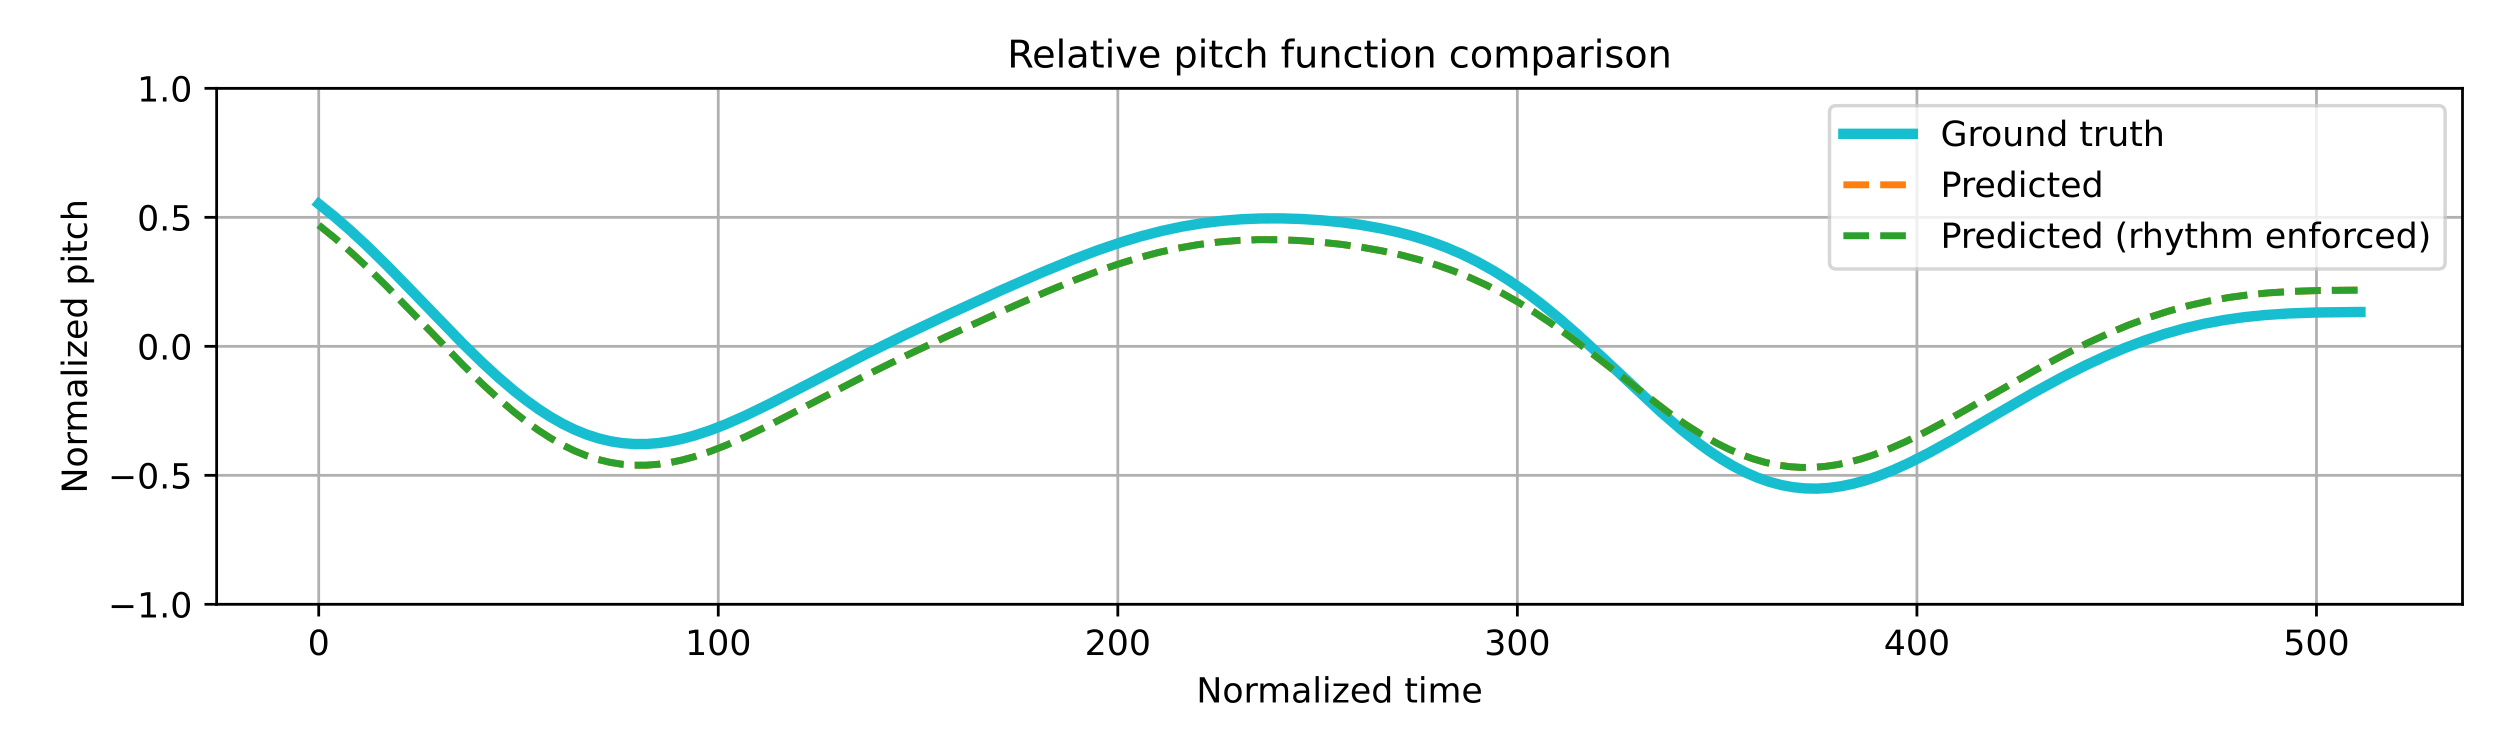
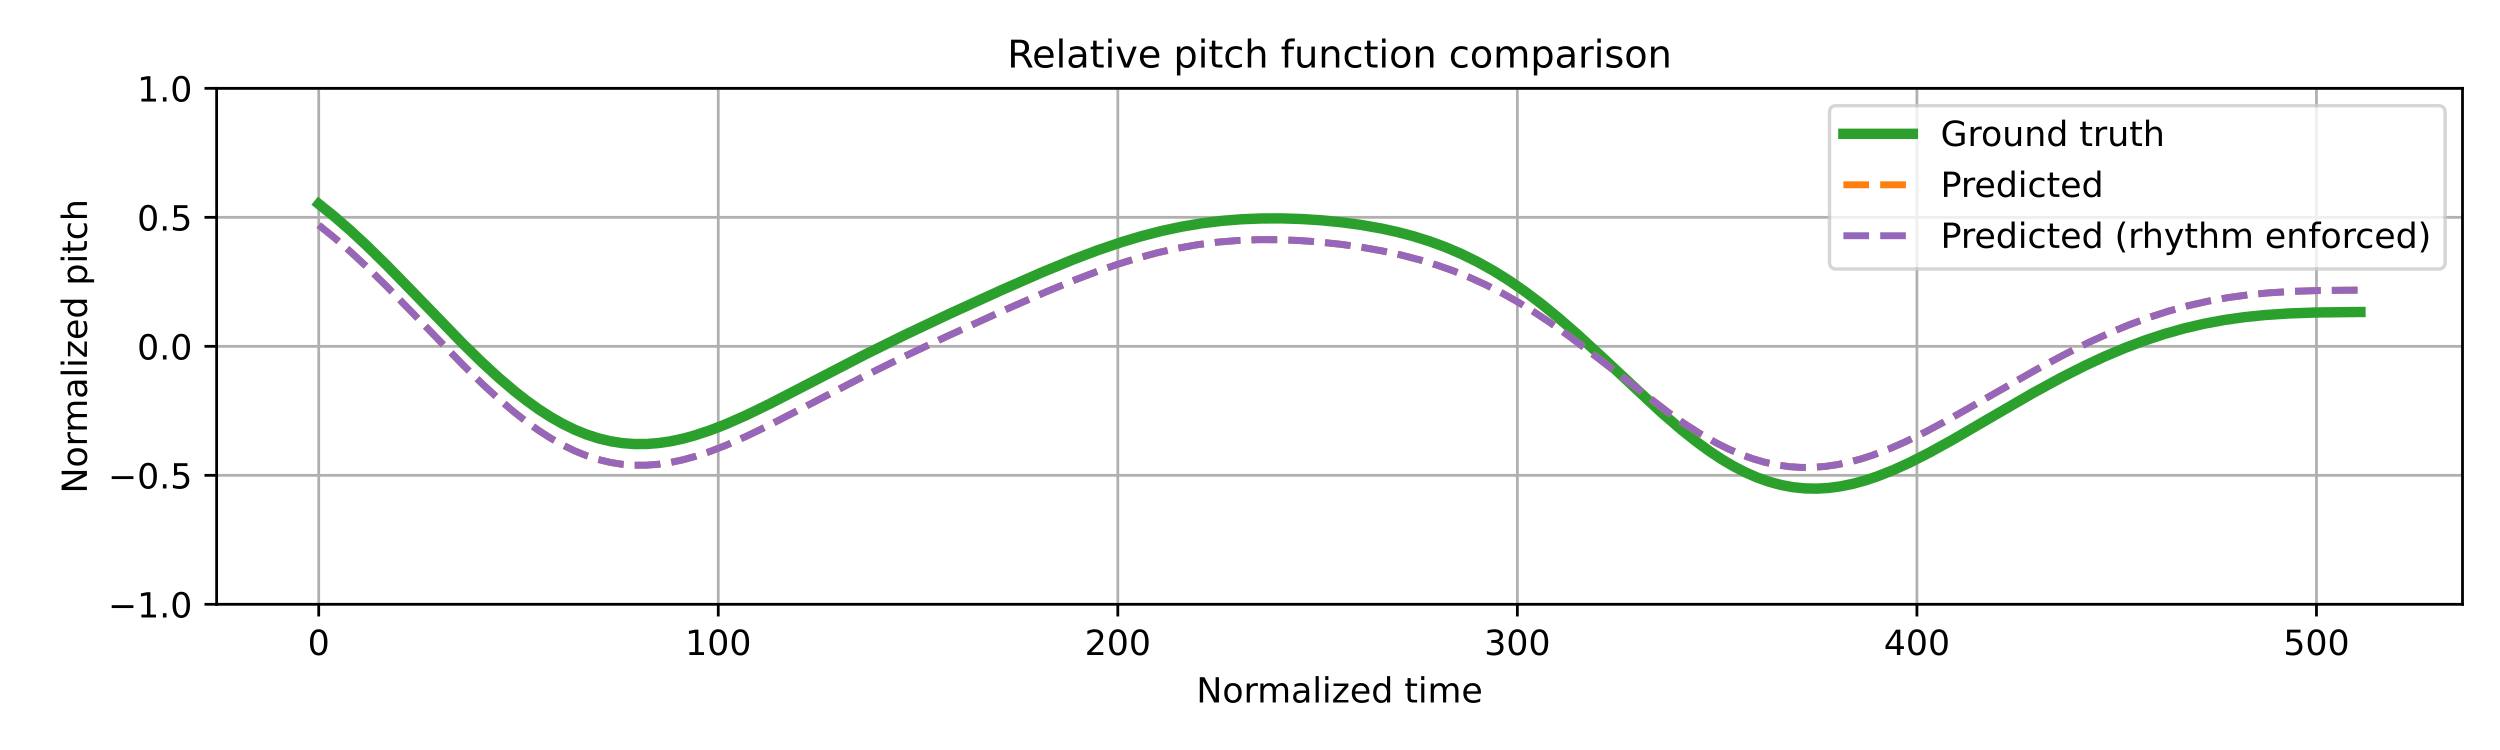
<svg xmlns="http://www.w3.org/2000/svg" xmlns:xlink="http://www.w3.org/1999/xlink" width="720pt" height="216pt" viewBox="0 0 720 216" version="1.1">
  <defs>
    <style type="text/css">*{stroke-linejoin: round; stroke-linecap: butt}</style>
  </defs>
  <g id="figure_1">
    <g id="patch_1">
      <path d="M 0 216  L 720 216  L 720 0  L 0 0  z " style="fill: #ffffff" />
    </g>
    <g id="axes_1">
      <g id="patch_2">
        <path d="M 62.39 174.04  L 709.2 174.04  L 709.2 25.44  L 62.39 25.44  z " style="fill: #ffffff" />
      </g>
      <g id="matplotlib.axis_1">
        <g id="xtick_1">
          <g id="line2d_1">
-             <path d="M 91.79 174.04  L 91.79 25.44  " clip-path="url(#pa171bf311c)" style="fill: none; stroke: #b0b0b0; stroke-width: 0.8; stroke-linecap: square" />
+             <path d="M 91.79 174.04  L 91.79 25.44  " clip-path="url(#pa2d5a3e2ac)" style="fill: none; stroke: #b0b0b0; stroke-width: 0.8; stroke-linecap: square" />
          </g>
          <g id="line2d_2">
            <defs>
-               <path id="m13de5735c7" d="M 0 0  L 0 3.5  " style="stroke: #000000; stroke-width: 0.8" />
-             </defs>
-             <g>
-               <use xlink:href="#m13de5735c7" x="91.79" y="174.04" style="stroke: #000000; stroke-width: 0.8" />
+               <path id="mf6be23221a" d="M 0 0  L 0 3.5  " style="stroke: #000000; stroke-width: 0.8" />
+             </defs>
+             <g>
+               <use xlink:href="#mf6be23221a" x="91.79" y="174.04" style="stroke: #000000; stroke-width: 0.8" />
            </g>
          </g>
          <g id="text_1">
            <g transform="translate(88.60921 188.6384) scale(0.1 -0.1)">
              <defs>
                <path id="DejaVuSans-30" d="M 2034 4250  Q 1547 4250 1301 3770  Q 1056 3291 1056 2328  Q 1056 1369 1301 889  Q 1547 409 2034 409  Q 2525 409 2770 889  Q 3016 1369 3016 2328  Q 3016 3291 2770 3770  Q 2525 4250 2034 4250  z M 2034 4750  Q 2819 4750 3233 4129  Q 3647 3509 3647 2328  Q 3647 1150 3233 529  Q 2819 -91 2034 -91  Q 1250 -91 836 529  Q 422 1150 422 2328  Q 422 3509 836 4129  Q 1250 4750 2034 4750  z " transform="scale(0.015625)" />
              </defs>
              <use xlink:href="#DejaVuSans-30" />
            </g>
          </g>
        </g>
        <g id="xtick_2">
          <g id="line2d_3">
-             <path d="M 206.861 174.04  L 206.861 25.44  " clip-path="url(#pa171bf311c)" style="fill: none; stroke: #b0b0b0; stroke-width: 0.8; stroke-linecap: square" />
+             <path d="M 206.861 174.04  L 206.861 25.44  " clip-path="url(#pa2d5a3e2ac)" style="fill: none; stroke: #b0b0b0; stroke-width: 0.8; stroke-linecap: square" />
          </g>
          <g id="line2d_4">
            <g>
-               <use xlink:href="#m13de5735c7" x="206.861" y="174.04" style="stroke: #000000; stroke-width: 0.8" />
+               <use xlink:href="#mf6be23221a" x="206.861" y="174.04" style="stroke: #000000; stroke-width: 0.8" />
            </g>
          </g>
          <g id="text_2">
            <g transform="translate(197.317 188.6384) scale(0.1 -0.1)">
              <defs>
                <path id="DejaVuSans-31" d="M 794 531  L 1825 531  L 1825 4091  L 703 3866  L 703 4441  L 1819 4666  L 2450 4666  L 2450 531  L 3481 531  L 3481 0  L 794 0  L 794 531  z " transform="scale(0.015625)" />
              </defs>
              <use xlink:href="#DejaVuSans-31" />
              <use xlink:href="#DejaVuSans-30" transform="translate(63.62305 0)" />
              <use xlink:href="#DejaVuSans-30" transform="translate(127.2461 0)" />
            </g>
          </g>
        </g>
        <g id="xtick_3">
          <g id="line2d_5">
-             <path d="M 321.931 174.04  L 321.931 25.44  " clip-path="url(#pa171bf311c)" style="fill: none; stroke: #b0b0b0; stroke-width: 0.8; stroke-linecap: square" />
+             <path d="M 321.931 174.04  L 321.931 25.44  " clip-path="url(#pa2d5a3e2ac)" style="fill: none; stroke: #b0b0b0; stroke-width: 0.8; stroke-linecap: square" />
          </g>
          <g id="line2d_6">
            <g>
-               <use xlink:href="#m13de5735c7" x="321.931" y="174.04" style="stroke: #000000; stroke-width: 0.8" />
+               <use xlink:href="#mf6be23221a" x="321.931" y="174.04" style="stroke: #000000; stroke-width: 0.8" />
            </g>
          </g>
          <g id="text_3">
            <g transform="translate(312.3872 188.6384) scale(0.1 -0.1)">
              <defs>
                <path id="DejaVuSans-32" d="M 1228 531  L 3431 531  L 3431 0  L 469 0  L 469 531  Q 828 903 1448 1529  Q 2069 2156 2228 2338  Q 2531 2678 2651 2914  Q 2772 3150 2772 3378  Q 2772 3750 2511 3984  Q 2250 4219 1831 4219  Q 1534 4219 1204 4116  Q 875 4013 500 3803  L 500 4441  Q 881 4594 1212 4672  Q 1544 4750 1819 4750  Q 2544 4750 2975 4387  Q 3406 4025 3406 3419  Q 3406 3131 3298 2873  Q 3191 2616 2906 2266  Q 2828 2175 2409 1742  Q 1991 1309 1228 531  z " transform="scale(0.015625)" />
              </defs>
              <use xlink:href="#DejaVuSans-32" />
              <use xlink:href="#DejaVuSans-30" transform="translate(63.62305 0)" />
              <use xlink:href="#DejaVuSans-30" transform="translate(127.2461 0)" />
            </g>
          </g>
        </g>
        <g id="xtick_4">
          <g id="line2d_7">
-             <path d="M 437.001 174.04  L 437.001 25.44  " clip-path="url(#pa171bf311c)" style="fill: none; stroke: #b0b0b0; stroke-width: 0.8; stroke-linecap: square" />
+             <path d="M 437.001 174.04  L 437.001 25.44  " clip-path="url(#pa2d5a3e2ac)" style="fill: none; stroke: #b0b0b0; stroke-width: 0.8; stroke-linecap: square" />
          </g>
          <g id="line2d_8">
            <g>
-               <use xlink:href="#m13de5735c7" x="437.001" y="174.04" style="stroke: #000000; stroke-width: 0.8" />
+               <use xlink:href="#mf6be23221a" x="437.001" y="174.04" style="stroke: #000000; stroke-width: 0.8" />
            </g>
          </g>
          <g id="text_4">
            <g transform="translate(427.4575 188.6384) scale(0.1 -0.1)">
              <defs>
                <path id="DejaVuSans-33" d="M 2597 2516  Q 3050 2419 3304 2112  Q 3559 1806 3559 1356  Q 3559 666 3084 287  Q 2609 -91 1734 -91  Q 1441 -91 1130 -33  Q 819 25 488 141  L 488 750  Q 750 597 1062 519  Q 1375 441 1716 441  Q 2309 441 2620 675  Q 2931 909 2931 1356  Q 2931 1769 2642 2001  Q 2353 2234 1838 2234  L 1294 2234  L 1294 2753  L 1863 2753  Q 2328 2753 2575 2939  Q 2822 3125 2822 3475  Q 2822 3834 2567 4026  Q 2313 4219 1838 4219  Q 1578 4219 1281 4162  Q 984 4106 628 3988  L 628 4550  Q 988 4650 1302 4700  Q 1616 4750 1894 4750  Q 2613 4750 3031 4423  Q 3450 4097 3450 3541  Q 3450 3153 3228 2886  Q 3006 2619 2597 2516  z " transform="scale(0.015625)" />
              </defs>
              <use xlink:href="#DejaVuSans-33" />
              <use xlink:href="#DejaVuSans-30" transform="translate(63.62305 0)" />
              <use xlink:href="#DejaVuSans-30" transform="translate(127.2461 0)" />
            </g>
          </g>
        </g>
        <g id="xtick_5">
          <g id="line2d_9">
-             <path d="M 552.072 174.04  L 552.072 25.44  " clip-path="url(#pa171bf311c)" style="fill: none; stroke: #b0b0b0; stroke-width: 0.8; stroke-linecap: square" />
+             <path d="M 552.072 174.04  L 552.072 25.44  " clip-path="url(#pa2d5a3e2ac)" style="fill: none; stroke: #b0b0b0; stroke-width: 0.8; stroke-linecap: square" />
          </g>
          <g id="line2d_10">
            <g>
-               <use xlink:href="#m13de5735c7" x="552.072" y="174.04" style="stroke: #000000; stroke-width: 0.8" />
+               <use xlink:href="#mf6be23221a" x="552.072" y="174.04" style="stroke: #000000; stroke-width: 0.8" />
            </g>
          </g>
          <g id="text_5">
            <g transform="translate(542.5278 188.6384) scale(0.1 -0.1)">
              <defs>
                <path id="DejaVuSans-34" d="M 2419 4116  L 825 1625  L 2419 1625  L 2419 4116  z M 2253 4666  L 3047 4666  L 3047 1625  L 3713 1625  L 3713 1100  L 3047 1100  L 3047 0  L 2419 0  L 2419 1100  L 313 1100  L 313 1709  L 2253 4666  z " transform="scale(0.015625)" />
              </defs>
              <use xlink:href="#DejaVuSans-34" />
              <use xlink:href="#DejaVuSans-30" transform="translate(63.62305 0)" />
              <use xlink:href="#DejaVuSans-30" transform="translate(127.2461 0)" />
            </g>
          </g>
        </g>
        <g id="xtick_6">
          <g id="line2d_11">
-             <path d="M 667.142 174.04  L 667.142 25.44  " clip-path="url(#pa171bf311c)" style="fill: none; stroke: #b0b0b0; stroke-width: 0.8; stroke-linecap: square" />
+             <path d="M 667.142 174.04  L 667.142 25.44  " clip-path="url(#pa2d5a3e2ac)" style="fill: none; stroke: #b0b0b0; stroke-width: 0.8; stroke-linecap: square" />
          </g>
          <g id="line2d_12">
            <g>
-               <use xlink:href="#m13de5735c7" x="667.142" y="174.04" style="stroke: #000000; stroke-width: 0.8" />
+               <use xlink:href="#mf6be23221a" x="667.142" y="174.04" style="stroke: #000000; stroke-width: 0.8" />
            </g>
          </g>
          <g id="text_6">
            <g transform="translate(657.5981 188.6384) scale(0.1 -0.1)">
              <defs>
                <path id="DejaVuSans-35" d="M 691 4666  L 3169 4666  L 3169 4134  L 1269 4134  L 1269 2991  Q 1406 3038 1543 3061  Q 1681 3084 1819 3084  Q 2600 3084 3056 2656  Q 3513 2228 3513 1497  Q 3513 744 3044 326  Q 2575 -91 1722 -91  Q 1428 -91 1123 -41  Q 819 9 494 109  L 494 744  Q 775 591 1075 516  Q 1375 441 1709 441  Q 2250 441 2565 725  Q 2881 1009 2881 1497  Q 2881 1984 2565 2268  Q 2250 2553 1709 2553  Q 1456 2553 1204 2497  Q 953 2441 691 2322  L 691 4666  z " transform="scale(0.015625)" />
              </defs>
              <use xlink:href="#DejaVuSans-35" />
              <use xlink:href="#DejaVuSans-30" transform="translate(63.62305 0)" />
              <use xlink:href="#DejaVuSans-30" transform="translate(127.2461 0)" />
            </g>
          </g>
        </g>
        <g id="text_7">
          <g transform="translate(344.5544 202.3166) scale(0.1 -0.1)">
            <defs>
              <path id="DejaVuSans-4e" d="M 628 4666  L 1478 4666  L 3547 763  L 3547 4666  L 4159 4666  L 4159 0  L 3309 0  L 1241 3903  L 1241 0  L 628 0  L 628 4666  z " transform="scale(0.015625)" />
              <path id="DejaVuSans-6f" d="M 1959 3097  Q 1497 3097 1228 2736  Q 959 2375 959 1747  Q 959 1119 1226 758  Q 1494 397 1959 397  Q 2419 397 2687 759  Q 2956 1122 2956 1747  Q 2956 2369 2687 2733  Q 2419 3097 1959 3097  z M 1959 3584  Q 2709 3584 3137 3096  Q 3566 2609 3566 1747  Q 3566 888 3137 398  Q 2709 -91 1959 -91  Q 1206 -91 779 398  Q 353 888 353 1747  Q 353 2609 779 3096  Q 1206 3584 1959 3584  z " transform="scale(0.015625)" />
              <path id="DejaVuSans-72" d="M 2631 2963  Q 2534 3019 2420 3045  Q 2306 3072 2169 3072  Q 1681 3072 1420 2755  Q 1159 2438 1159 1844  L 1159 0  L 581 0  L 581 3500  L 1159 3500  L 1159 2956  Q 1341 3275 1631 3429  Q 1922 3584 2338 3584  Q 2397 3584 2469 3576  Q 2541 3569 2628 3553  L 2631 2963  z " transform="scale(0.015625)" />
              <path id="DejaVuSans-6d" d="M 3328 2828  Q 3544 3216 3844 3400  Q 4144 3584 4550 3584  Q 5097 3584 5394 3201  Q 5691 2819 5691 2113  L 5691 0  L 5113 0  L 5113 2094  Q 5113 2597 4934 2840  Q 4756 3084 4391 3084  Q 3944 3084 3684 2787  Q 3425 2491 3425 1978  L 3425 0  L 2847 0  L 2847 2094  Q 2847 2600 2669 2842  Q 2491 3084 2119 3084  Q 1678 3084 1418 2786  Q 1159 2488 1159 1978  L 1159 0  L 581 0  L 581 3500  L 1159 3500  L 1159 2956  Q 1356 3278 1631 3431  Q 1906 3584 2284 3584  Q 2666 3584 2933 3390  Q 3200 3197 3328 2828  z " transform="scale(0.015625)" />
              <path id="DejaVuSans-61" d="M 2194 1759  Q 1497 1759 1228 1600  Q 959 1441 959 1056  Q 959 750 1161 570  Q 1363 391 1709 391  Q 2188 391 2477 730  Q 2766 1069 2766 1631  L 2766 1759  L 2194 1759  z M 3341 1997  L 3341 0  L 2766 0  L 2766 531  Q 2569 213 2275 61  Q 1981 -91 1556 -91  Q 1019 -91 701 211  Q 384 513 384 1019  Q 384 1609 779 1909  Q 1175 2209 1959 2209  L 2766 2209  L 2766 2266  Q 2766 2663 2505 2880  Q 2244 3097 1772 3097  Q 1472 3097 1187 3025  Q 903 2953 641 2809  L 641 3341  Q 956 3463 1253 3523  Q 1550 3584 1831 3584  Q 2591 3584 2966 3190  Q 3341 2797 3341 1997  z " transform="scale(0.015625)" />
              <path id="DejaVuSans-6c" d="M 603 4863  L 1178 4863  L 1178 0  L 603 0  L 603 4863  z " transform="scale(0.015625)" />
              <path id="DejaVuSans-69" d="M 603 3500  L 1178 3500  L 1178 0  L 603 0  L 603 3500  z M 603 4863  L 1178 4863  L 1178 4134  L 603 4134  L 603 4863  z " transform="scale(0.015625)" />
              <path id="DejaVuSans-7a" d="M 353 3500  L 3084 3500  L 3084 2975  L 922 459  L 3084 459  L 3084 0  L 275 0  L 275 525  L 2438 3041  L 353 3041  L 353 3500  z " transform="scale(0.015625)" />
              <path id="DejaVuSans-65" d="M 3597 1894  L 3597 1613  L 953 1613  Q 991 1019 1311 708  Q 1631 397 2203 397  Q 2534 397 2845 478  Q 3156 559 3463 722  L 3463 178  Q 3153 47 2828 -22  Q 2503 -91 2169 -91  Q 1331 -91 842 396  Q 353 884 353 1716  Q 353 2575 817 3079  Q 1281 3584 2069 3584  Q 2775 3584 3186 3129  Q 3597 2675 3597 1894  z M 3022 2063  Q 3016 2534 2758 2815  Q 2500 3097 2075 3097  Q 1594 3097 1305 2825  Q 1016 2553 972 2059  L 3022 2063  z " transform="scale(0.015625)" />
              <path id="DejaVuSans-64" d="M 2906 2969  L 2906 4863  L 3481 4863  L 3481 0  L 2906 0  L 2906 525  Q 2725 213 2448 61  Q 2172 -91 1784 -91  Q 1150 -91 751 415  Q 353 922 353 1747  Q 353 2572 751 3078  Q 1150 3584 1784 3584  Q 2172 3584 2448 3432  Q 2725 3281 2906 2969  z M 947 1747  Q 947 1113 1208 752  Q 1469 391 1925 391  Q 2381 391 2643 752  Q 2906 1113 2906 1747  Q 2906 2381 2643 2742  Q 2381 3103 1925 3103  Q 1469 3103 1208 2742  Q 947 2381 947 1747  z " transform="scale(0.015625)" />
              <path id="DejaVuSans-20" transform="scale(0.015625)" />
              <path id="DejaVuSans-74" d="M 1172 4494  L 1172 3500  L 2356 3500  L 2356 3053  L 1172 3053  L 1172 1153  Q 1172 725 1289 603  Q 1406 481 1766 481  L 2356 481  L 2356 0  L 1766 0  Q 1100 0 847 248  Q 594 497 594 1153  L 594 3053  L 172 3053  L 172 3500  L 594 3500  L 594 4494  L 1172 4494  z " transform="scale(0.015625)" />
            </defs>
            <use xlink:href="#DejaVuSans-4e" />
            <use xlink:href="#DejaVuSans-6f" transform="translate(74.80469 0)" />
            <use xlink:href="#DejaVuSans-72" transform="translate(135.9863 0)" />
            <use xlink:href="#DejaVuSans-6d" transform="translate(175.3496 0)" />
            <use xlink:href="#DejaVuSans-61" transform="translate(272.7617 0)" />
            <use xlink:href="#DejaVuSans-6c" transform="translate(334.041 0)" />
            <use xlink:href="#DejaVuSans-69" transform="translate(361.8242 0)" />
            <use xlink:href="#DejaVuSans-7a" transform="translate(389.6074 0)" />
            <use xlink:href="#DejaVuSans-65" transform="translate(442.0977 0)" />
            <use xlink:href="#DejaVuSans-64" transform="translate(503.6211 0)" />
            <use xlink:href="#DejaVuSans-20" transform="translate(567.0977 0)" />
            <use xlink:href="#DejaVuSans-74" transform="translate(598.8848 0)" />
            <use xlink:href="#DejaVuSans-69" transform="translate(638.0938 0)" />
            <use xlink:href="#DejaVuSans-6d" transform="translate(665.877 0)" />
            <use xlink:href="#DejaVuSans-65" transform="translate(763.2891 0)" />
          </g>
        </g>
      </g>
      <g id="matplotlib.axis_2">
        <g id="ytick_1">
          <g id="line2d_13">
-             <path d="M 62.39 174.04  L 709.2 174.04  " clip-path="url(#pa171bf311c)" style="fill: none; stroke: #b0b0b0; stroke-width: 0.8; stroke-linecap: square" />
+             <path d="M 62.39 174.04  L 709.2 174.04  " clip-path="url(#pa2d5a3e2ac)" style="fill: none; stroke: #b0b0b0; stroke-width: 0.8; stroke-linecap: square" />
          </g>
          <g id="line2d_14">
            <defs>
-               <path id="mf5ec12d7fe" d="M 0 0  L -3.5 0  " style="stroke: #000000; stroke-width: 0.8" />
-             </defs>
-             <g>
-               <use xlink:href="#mf5ec12d7fe" x="62.39" y="174.04" style="stroke: #000000; stroke-width: 0.8" />
+               <path id="me47a31c322" d="M 0 0  L -3.5 0  " style="stroke: #000000; stroke-width: 0.8" />
+             </defs>
+             <g>
+               <use xlink:href="#me47a31c322" x="62.39" y="174.04" style="stroke: #000000; stroke-width: 0.8" />
            </g>
          </g>
          <g id="text_8">
            <g transform="translate(31.10719 177.8392) scale(0.1 -0.1)">
              <defs>
                <path id="DejaVuSans-2212" d="M 678 2272  L 4684 2272  L 4684 1741  L 678 1741  L 678 2272  z " transform="scale(0.015625)" />
                <path id="DejaVuSans-2e" d="M 684 794  L 1344 794  L 1344 0  L 684 0  L 684 794  z " transform="scale(0.015625)" />
              </defs>
              <use xlink:href="#DejaVuSans-2212" />
              <use xlink:href="#DejaVuSans-31" transform="translate(83.78906 0)" />
              <use xlink:href="#DejaVuSans-2e" transform="translate(147.4121 0)" />
              <use xlink:href="#DejaVuSans-30" transform="translate(179.1992 0)" />
            </g>
          </g>
        </g>
        <g id="ytick_2">
          <g id="line2d_15">
-             <path d="M 62.39 136.89  L 709.2 136.89  " clip-path="url(#pa171bf311c)" style="fill: none; stroke: #b0b0b0; stroke-width: 0.8; stroke-linecap: square" />
+             <path d="M 62.39 136.89  L 709.2 136.89  " clip-path="url(#pa2d5a3e2ac)" style="fill: none; stroke: #b0b0b0; stroke-width: 0.8; stroke-linecap: square" />
          </g>
          <g id="line2d_16">
            <g>
-               <use xlink:href="#mf5ec12d7fe" x="62.39" y="136.89" style="stroke: #000000; stroke-width: 0.8" />
+               <use xlink:href="#me47a31c322" x="62.39" y="136.89" style="stroke: #000000; stroke-width: 0.8" />
            </g>
          </g>
          <g id="text_9">
            <g transform="translate(31.10719 140.6892) scale(0.1 -0.1)">
              <use xlink:href="#DejaVuSans-2212" />
              <use xlink:href="#DejaVuSans-30" transform="translate(83.78906 0)" />
              <use xlink:href="#DejaVuSans-2e" transform="translate(147.4121 0)" />
              <use xlink:href="#DejaVuSans-35" transform="translate(179.1992 0)" />
            </g>
          </g>
        </g>
        <g id="ytick_3">
          <g id="line2d_17">
-             <path d="M 62.39 99.74  L 709.2 99.74  " clip-path="url(#pa171bf311c)" style="fill: none; stroke: #b0b0b0; stroke-width: 0.8; stroke-linecap: square" />
+             <path d="M 62.39 99.74  L 709.2 99.74  " clip-path="url(#pa2d5a3e2ac)" style="fill: none; stroke: #b0b0b0; stroke-width: 0.8; stroke-linecap: square" />
          </g>
          <g id="line2d_18">
            <g>
-               <use xlink:href="#mf5ec12d7fe" x="62.39" y="99.74" style="stroke: #000000; stroke-width: 0.8" />
+               <use xlink:href="#me47a31c322" x="62.39" y="99.74" style="stroke: #000000; stroke-width: 0.8" />
            </g>
          </g>
          <g id="text_10">
            <g transform="translate(39.48687 103.5392) scale(0.1 -0.1)">
              <use xlink:href="#DejaVuSans-30" />
              <use xlink:href="#DejaVuSans-2e" transform="translate(63.62305 0)" />
              <use xlink:href="#DejaVuSans-30" transform="translate(95.41016 0)" />
            </g>
          </g>
        </g>
        <g id="ytick_4">
          <g id="line2d_19">
-             <path d="M 62.39 62.59  L 709.2 62.59  " clip-path="url(#pa171bf311c)" style="fill: none; stroke: #b0b0b0; stroke-width: 0.8; stroke-linecap: square" />
+             <path d="M 62.39 62.59  L 709.2 62.59  " clip-path="url(#pa2d5a3e2ac)" style="fill: none; stroke: #b0b0b0; stroke-width: 0.8; stroke-linecap: square" />
          </g>
          <g id="line2d_20">
            <g>
-               <use xlink:href="#mf5ec12d7fe" x="62.39" y="62.59" style="stroke: #000000; stroke-width: 0.8" />
+               <use xlink:href="#me47a31c322" x="62.39" y="62.59" style="stroke: #000000; stroke-width: 0.8" />
            </g>
          </g>
          <g id="text_11">
            <g transform="translate(39.48687 66.38922) scale(0.1 -0.1)">
              <use xlink:href="#DejaVuSans-30" />
              <use xlink:href="#DejaVuSans-2e" transform="translate(63.62305 0)" />
              <use xlink:href="#DejaVuSans-35" transform="translate(95.41016 0)" />
            </g>
          </g>
        </g>
        <g id="ytick_5">
          <g id="line2d_21">
-             <path d="M 62.39 25.44  L 709.2 25.44  " clip-path="url(#pa171bf311c)" style="fill: none; stroke: #b0b0b0; stroke-width: 0.8; stroke-linecap: square" />
+             <path d="M 62.39 25.44  L 709.2 25.44  " clip-path="url(#pa2d5a3e2ac)" style="fill: none; stroke: #b0b0b0; stroke-width: 0.8; stroke-linecap: square" />
          </g>
          <g id="line2d_22">
            <g>
-               <use xlink:href="#mf5ec12d7fe" x="62.39" y="25.44" style="stroke: #000000; stroke-width: 0.8" />
+               <use xlink:href="#me47a31c322" x="62.39" y="25.44" style="stroke: #000000; stroke-width: 0.8" />
            </g>
          </g>
          <g id="text_12">
            <g transform="translate(39.48687 29.23922) scale(0.1 -0.1)">
              <use xlink:href="#DejaVuSans-31" />
              <use xlink:href="#DejaVuSans-2e" transform="translate(63.62305 0)" />
              <use xlink:href="#DejaVuSans-30" transform="translate(95.41016 0)" />
            </g>
          </g>
        </g>
        <g id="text_13">
          <g transform="translate(25.0275 142.1259) rotate(-90) scale(0.1 -0.1)">
            <defs>
              <path id="DejaVuSans-70" d="M 1159 525  L 1159 -1331  L 581 -1331  L 581 3500  L 1159 3500  L 1159 2969  Q 1341 3281 1617 3432  Q 1894 3584 2278 3584  Q 2916 3584 3314 3078  Q 3713 2572 3713 1747  Q 3713 922 3314 415  Q 2916 -91 2278 -91  Q 1894 -91 1617 61  Q 1341 213 1159 525  z M 3116 1747  Q 3116 2381 2855 2742  Q 2594 3103 2138 3103  Q 1681 3103 1420 2742  Q 1159 2381 1159 1747  Q 1159 1113 1420 752  Q 1681 391 2138 391  Q 2594 391 2855 752  Q 3116 1113 3116 1747  z " transform="scale(0.015625)" />
              <path id="DejaVuSans-63" d="M 3122 3366  L 3122 2828  Q 2878 2963 2633 3030  Q 2388 3097 2138 3097  Q 1578 3097 1268 2742  Q 959 2388 959 1747  Q 959 1106 1268 751  Q 1578 397 2138 397  Q 2388 397 2633 464  Q 2878 531 3122 666  L 3122 134  Q 2881 22 2623 -34  Q 2366 -91 2075 -91  Q 1284 -91 818 406  Q 353 903 353 1747  Q 353 2603 823 3093  Q 1294 3584 2113 3584  Q 2378 3584 2631 3529  Q 2884 3475 3122 3366  z " transform="scale(0.015625)" />
              <path id="DejaVuSans-68" d="M 3513 2113  L 3513 0  L 2938 0  L 2938 2094  Q 2938 2591 2744 2837  Q 2550 3084 2163 3084  Q 1697 3084 1428 2787  Q 1159 2491 1159 1978  L 1159 0  L 581 0  L 581 4863  L 1159 4863  L 1159 2956  Q 1366 3272 1645 3428  Q 1925 3584 2291 3584  Q 2894 3584 3203 3211  Q 3513 2838 3513 2113  z " transform="scale(0.015625)" />
            </defs>
            <use xlink:href="#DejaVuSans-4e" />
            <use xlink:href="#DejaVuSans-6f" transform="translate(74.80469 0)" />
            <use xlink:href="#DejaVuSans-72" transform="translate(135.9863 0)" />
            <use xlink:href="#DejaVuSans-6d" transform="translate(175.3496 0)" />
            <use xlink:href="#DejaVuSans-61" transform="translate(272.7617 0)" />
            <use xlink:href="#DejaVuSans-6c" transform="translate(334.041 0)" />
            <use xlink:href="#DejaVuSans-69" transform="translate(361.8242 0)" />
            <use xlink:href="#DejaVuSans-7a" transform="translate(389.6074 0)" />
            <use xlink:href="#DejaVuSans-65" transform="translate(442.0977 0)" />
            <use xlink:href="#DejaVuSans-64" transform="translate(503.6211 0)" />
            <use xlink:href="#DejaVuSans-20" transform="translate(567.0977 0)" />
            <use xlink:href="#DejaVuSans-70" transform="translate(598.8848 0)" />
            <use xlink:href="#DejaVuSans-69" transform="translate(662.3613 0)" />
            <use xlink:href="#DejaVuSans-74" transform="translate(690.1445 0)" />
            <use xlink:href="#DejaVuSans-63" transform="translate(729.3535 0)" />
            <use xlink:href="#DejaVuSans-68" transform="translate(784.334 0)" />
          </g>
        </g>
      </g>
      <g id="line2d_23">
-         <path d="M 91.79 58.743  L 96.393 62.446  L 100.996 66.453  L 105.599 70.724  L 111.352 76.363  L 119.407 84.627  L 133.216 98.892  L 138.969 104.513  L 143.572 108.739  L 148.175 112.657  L 151.627 115.358  L 155.079 117.832  L 158.531 120.059  L 161.983 122.025  L 165.435 123.716  L 168.888 125.124  L 172.34 126.244  L 175.792 127.075  L 179.244 127.619  L 182.696 127.882  L 186.148 127.876  L 189.6 127.611  L 193.052 127.105  L 196.504 126.375  L 199.957 125.443  L 204.559 123.92  L 209.162 122.127  L 214.916 119.587  L 221.82 116.233  L 232.176 110.883  L 249.437 101.957  L 260.944 96.292  L 273.601 90.317  L 288.561 83.494  L 300.068 78.454  L 309.273 74.669  L 316.177 72.058  L 323.082 69.707  L 328.835 67.986  L 334.589 66.505  L 340.342 65.28  L 346.096 64.315  L 351.849 63.608  L 357.603 63.146  L 363.356 62.914  L 369.11 62.895  L 374.863 63.075  L 380.617 63.447  L 386.37 64.016  L 392.124 64.797  L 397.877 65.816  L 402.48 66.83  L 407.083 68.044  L 411.686 69.485  L 416.289 71.177  L 420.891 73.144  L 425.494 75.405  L 430.097 77.971  L 434.7 80.85  L 439.303 84.037  L 443.905 87.516  L 448.508 91.264  L 454.262 96.269  L 461.166 102.617  L 478.427 118.746  L 484.18 123.71  L 488.783 127.366  L 492.235 129.881  L 495.687 132.174  L 499.139 134.223  L 502.591 136.009  L 506.043 137.52  L 509.496 138.744  L 512.948 139.677  L 516.4 140.315  L 519.852 140.663  L 523.304 140.727  L 526.756 140.516  L 530.208 140.044  L 533.66 139.328  L 537.112 138.386  L 540.565 137.238  L 545.167 135.424  L 549.77 133.335  L 555.524 130.42  L 562.428 126.606  L 572.784 120.565  L 585.442 113.225  L 593.497 108.832  L 600.401 105.341  L 606.155 102.668  L 611.908 100.236  L 617.662 98.063  L 623.415 96.165  L 629.169 94.547  L 634.922 93.21  L 640.676 92.144  L 646.429 91.33  L 652.183 90.74  L 659.087 90.28  L 667.142 89.996  L 678.649 89.863  L 679.8 89.859  L 679.8 89.859  " clip-path="url(#pa171bf311c)" style="fill: none; stroke: #17becf; stroke-width: 3; stroke-linecap: square" />
+         <path d="M 91.79 58.743  L 96.393 62.446  L 100.996 66.453  L 105.599 70.724  L 111.352 76.363  L 119.407 84.627  L 133.216 98.892  L 138.969 104.513  L 143.572 108.739  L 148.175 112.657  L 151.627 115.358  L 155.079 117.832  L 158.531 120.059  L 161.983 122.025  L 165.435 123.716  L 168.888 125.124  L 172.34 126.244  L 175.792 127.075  L 179.244 127.619  L 182.696 127.882  L 186.148 127.876  L 189.6 127.611  L 193.052 127.105  L 196.504 126.375  L 199.957 125.443  L 204.559 123.92  L 209.162 122.127  L 214.916 119.587  L 221.82 116.233  L 232.176 110.883  L 249.437 101.957  L 260.944 96.292  L 273.601 90.317  L 288.561 83.494  L 300.068 78.454  L 309.273 74.669  L 316.177 72.058  L 323.082 69.707  L 328.835 67.986  L 334.589 66.505  L 340.342 65.28  L 346.096 64.315  L 351.849 63.608  L 357.603 63.146  L 363.356 62.914  L 369.11 62.895  L 374.863 63.075  L 380.617 63.447  L 386.37 64.016  L 392.124 64.797  L 397.877 65.816  L 402.48 66.83  L 407.083 68.044  L 411.686 69.485  L 416.289 71.177  L 420.891 73.144  L 425.494 75.405  L 430.097 77.971  L 434.7 80.85  L 439.303 84.037  L 443.905 87.516  L 448.508 91.264  L 454.262 96.269  L 461.166 102.617  L 478.427 118.746  L 484.18 123.71  L 488.783 127.366  L 492.235 129.881  L 495.687 132.174  L 499.139 134.223  L 502.591 136.009  L 506.043 137.52  L 509.496 138.744  L 512.948 139.677  L 516.4 140.315  L 519.852 140.663  L 523.304 140.727  L 526.756 140.516  L 530.208 140.044  L 533.66 139.328  L 537.112 138.386  L 540.565 137.238  L 545.167 135.424  L 549.77 133.335  L 555.524 130.42  L 562.428 126.606  L 572.784 120.565  L 585.442 113.225  L 593.497 108.832  L 600.401 105.341  L 606.155 102.668  L 611.908 100.236  L 617.662 98.063  L 623.415 96.165  L 629.169 94.547  L 634.922 93.21  L 640.676 92.144  L 646.429 91.33  L 652.183 90.74  L 659.087 90.28  L 667.142 89.996  L 678.649 89.863  L 679.8 89.859  L 679.8 89.859  " clip-path="url(#pa2d5a3e2ac)" style="fill: none; stroke: #2ca02c; stroke-width: 3; stroke-linecap: square" />
      </g>
      <g id="line2d_24">
-         <path d="M 91.79 64.839  L 96.393 68.543  L 100.996 72.549  L 105.599 76.82  L 111.352 82.46  L 119.407 90.724  L 133.216 104.993  L 138.969 110.615  L 143.572 114.842  L 148.175 118.76  L 151.627 121.462  L 155.079 123.936  L 158.531 126.164  L 161.983 128.129  L 165.435 129.82  L 168.888 131.228  L 172.34 132.347  L 175.792 133.177  L 179.244 133.719  L 182.696 133.981  L 186.148 133.973  L 189.6 133.706  L 193.052 133.198  L 196.504 132.466  L 199.957 131.531  L 204.559 130.006  L 209.162 128.211  L 214.916 125.669  L 221.82 122.314  L 232.176 116.968  L 248.286 108.642  L 259.793 102.97  L 272.451 96.992  L 288.561 89.634  L 301.218 84.077  L 309.273 80.749  L 316.177 78.107  L 321.931 76.101  L 327.685 74.311  L 333.438 72.764  L 339.192 71.48  L 344.945 70.468  L 350.699 69.73  L 356.452 69.256  L 362.206 69.03  L 367.959 69.033  L 373.713 69.246  L 379.466 69.652  L 386.37 70.384  L 392.124 71.201  L 397.877 72.222  L 403.631 73.47  L 409.384 74.978  L 413.987 76.396  L 418.59 78.023  L 423.193 79.876  L 427.796 81.967  L 432.398 84.305  L 437.001 86.89  L 441.604 89.717  L 446.207 92.769  L 451.96 96.863  L 458.865 102.089  L 480.728 118.97  L 485.331 122.162  L 489.934 125.088  L 494.536 127.692  L 497.989 129.406  L 501.441 130.895  L 504.893 132.146  L 508.345 133.149  L 511.797 133.897  L 515.249 134.387  L 518.701 134.619  L 522.153 134.599  L 525.605 134.334  L 529.057 133.834  L 532.51 133.111  L 535.962 132.182  L 539.414 131.063  L 544.017 129.308  L 548.619 127.293  L 554.373 124.479  L 561.277 120.787  L 570.483 115.563  L 586.593 106.372  L 594.648 102.058  L 601.552 98.625  L 607.305 95.993  L 613.059 93.597  L 618.812 91.46  L 624.566 89.596  L 630.319 88.014  L 636.073 86.713  L 641.826 85.683  L 647.58 84.904  L 653.333 84.346  L 660.238 83.917  L 668.293 83.66  L 679.8 83.545  L 679.8 83.545  " clip-path="url(#pa171bf311c)" style="fill: none; stroke-dasharray: 7.4,3.2; stroke-dashoffset: 0; stroke: #ff7f0e; stroke-width: 2" />
+         <path d="M 91.79 64.839  L 96.393 68.543  L 100.996 72.549  L 105.599 76.82  L 111.352 82.46  L 119.407 90.724  L 133.216 104.993  L 138.969 110.615  L 143.572 114.842  L 148.175 118.76  L 151.627 121.462  L 155.079 123.936  L 158.531 126.164  L 161.983 128.129  L 165.435 129.82  L 168.888 131.228  L 172.34 132.347  L 175.792 133.177  L 179.244 133.719  L 182.696 133.981  L 186.148 133.973  L 189.6 133.706  L 193.052 133.198  L 196.504 132.466  L 199.957 131.531  L 204.559 130.006  L 209.162 128.211  L 214.916 125.669  L 221.82 122.314  L 232.176 116.968  L 248.286 108.642  L 259.793 102.97  L 272.451 96.992  L 288.561 89.634  L 301.218 84.077  L 309.273 80.749  L 316.177 78.107  L 321.931 76.101  L 327.685 74.311  L 333.438 72.764  L 339.192 71.48  L 344.945 70.468  L 350.699 69.73  L 356.452 69.256  L 362.206 69.03  L 367.959 69.033  L 373.713 69.246  L 379.466 69.652  L 386.37 70.384  L 392.124 71.201  L 397.877 72.222  L 403.631 73.47  L 409.384 74.978  L 413.987 76.396  L 418.59 78.023  L 423.193 79.876  L 427.796 81.967  L 432.398 84.305  L 437.001 86.89  L 441.604 89.717  L 446.207 92.769  L 451.96 96.863  L 458.865 102.089  L 480.728 118.97  L 485.331 122.162  L 489.934 125.088  L 494.536 127.692  L 497.989 129.406  L 501.441 130.895  L 504.893 132.146  L 508.345 133.149  L 511.797 133.897  L 515.249 134.387  L 518.701 134.619  L 522.153 134.599  L 525.605 134.334  L 529.057 133.834  L 532.51 133.111  L 535.962 132.182  L 539.414 131.063  L 544.017 129.308  L 548.619 127.293  L 554.373 124.479  L 561.277 120.787  L 570.483 115.563  L 586.593 106.372  L 594.648 102.058  L 601.552 98.625  L 607.305 95.993  L 613.059 93.597  L 618.812 91.46  L 624.566 89.596  L 630.319 88.014  L 636.073 86.713  L 641.826 85.683  L 647.58 84.904  L 653.333 84.346  L 660.238 83.917  L 668.293 83.66  L 679.8 83.545  L 679.8 83.545  " clip-path="url(#pa2d5a3e2ac)" style="fill: none; stroke-dasharray: 7.4,3.2; stroke-dashoffset: 0; stroke: #ff7f0e; stroke-width: 2" />
      </g>
      <g id="line2d_25">
-         <path d="M 91.79 64.839  L 96.393 68.543  L 100.996 72.549  L 105.599 76.82  L 111.352 82.46  L 119.407 90.724  L 133.216 104.993  L 138.969 110.615  L 143.572 114.842  L 148.175 118.76  L 151.627 121.462  L 155.079 123.936  L 158.531 126.164  L 161.983 128.129  L 165.435 129.82  L 168.888 131.228  L 172.34 132.347  L 175.792 133.177  L 179.244 133.719  L 182.696 133.981  L 186.148 133.973  L 189.6 133.706  L 193.052 133.198  L 196.504 132.466  L 199.957 131.531  L 204.559 130.006  L 209.162 128.211  L 214.916 125.669  L 221.82 122.314  L 232.176 116.968  L 248.286 108.642  L 259.793 102.97  L 272.451 96.992  L 288.561 89.634  L 301.218 84.077  L 309.273 80.749  L 316.177 78.107  L 321.931 76.101  L 327.685 74.311  L 333.438 72.764  L 339.192 71.48  L 344.945 70.468  L 350.699 69.73  L 356.452 69.256  L 362.206 69.03  L 367.959 69.033  L 373.713 69.246  L 379.466 69.652  L 386.37 70.384  L 392.124 71.201  L 397.877 72.222  L 403.631 73.47  L 409.384 74.978  L 413.987 76.396  L 418.59 78.023  L 423.193 79.876  L 427.796 81.967  L 432.398 84.305  L 437.001 86.89  L 441.604 89.717  L 446.207 92.769  L 451.96 96.863  L 458.865 102.089  L 480.728 118.97  L 485.331 122.162  L 489.934 125.088  L 494.536 127.692  L 497.989 129.406  L 501.441 130.895  L 504.893 132.146  L 508.345 133.149  L 511.797 133.897  L 515.249 134.387  L 518.701 134.619  L 522.153 134.599  L 525.605 134.334  L 529.057 133.834  L 532.51 133.111  L 535.962 132.182  L 539.414 131.063  L 544.017 129.308  L 548.619 127.293  L 554.373 124.479  L 561.277 120.787  L 570.483 115.563  L 586.593 106.372  L 594.648 102.058  L 601.552 98.625  L 607.305 95.993  L 613.059 93.597  L 618.812 91.46  L 624.566 89.596  L 630.319 88.014  L 636.073 86.713  L 641.826 85.683  L 647.58 84.904  L 653.333 84.346  L 660.238 83.917  L 668.293 83.66  L 679.8 83.545  L 679.8 83.545  " clip-path="url(#pa171bf311c)" style="fill: none; stroke-dasharray: 7.4,3.2; stroke-dashoffset: 0; stroke: #2ca02c; stroke-width: 2" />
+         <path d="M 91.79 64.839  L 96.393 68.543  L 100.996 72.549  L 105.599 76.82  L 111.352 82.46  L 119.407 90.724  L 133.216 104.993  L 138.969 110.615  L 143.572 114.842  L 148.175 118.76  L 151.627 121.462  L 155.079 123.936  L 158.531 126.164  L 161.983 128.129  L 165.435 129.82  L 168.888 131.228  L 172.34 132.347  L 175.792 133.177  L 179.244 133.719  L 182.696 133.981  L 186.148 133.973  L 189.6 133.706  L 193.052 133.198  L 196.504 132.466  L 199.957 131.531  L 204.559 130.006  L 209.162 128.211  L 214.916 125.669  L 221.82 122.314  L 232.176 116.968  L 248.286 108.642  L 259.793 102.97  L 272.451 96.992  L 288.561 89.634  L 301.218 84.077  L 309.273 80.749  L 316.177 78.107  L 321.931 76.101  L 327.685 74.311  L 333.438 72.764  L 339.192 71.48  L 344.945 70.468  L 350.699 69.73  L 356.452 69.256  L 362.206 69.03  L 367.959 69.033  L 373.713 69.246  L 379.466 69.652  L 386.37 70.384  L 392.124 71.201  L 397.877 72.222  L 403.631 73.47  L 409.384 74.978  L 413.987 76.396  L 418.59 78.023  L 423.193 79.876  L 427.796 81.967  L 432.398 84.305  L 437.001 86.89  L 441.604 89.717  L 446.207 92.769  L 451.96 96.863  L 458.865 102.089  L 480.728 118.97  L 485.331 122.162  L 489.934 125.088  L 494.536 127.692  L 497.989 129.406  L 501.441 130.895  L 504.893 132.146  L 508.345 133.149  L 511.797 133.897  L 515.249 134.387  L 518.701 134.619  L 522.153 134.599  L 525.605 134.334  L 529.057 133.834  L 532.51 133.111  L 535.962 132.182  L 539.414 131.063  L 544.017 129.308  L 548.619 127.293  L 554.373 124.479  L 561.277 120.787  L 570.483 115.563  L 586.593 106.372  L 594.648 102.058  L 601.552 98.625  L 607.305 95.993  L 613.059 93.597  L 618.812 91.46  L 624.566 89.596  L 630.319 88.014  L 636.073 86.713  L 641.826 85.683  L 647.58 84.904  L 653.333 84.346  L 660.238 83.917  L 668.293 83.66  L 679.8 83.545  L 679.8 83.545  " clip-path="url(#pa2d5a3e2ac)" style="fill: none; stroke-dasharray: 7.4,3.2; stroke-dashoffset: 0; stroke: #9467bd; stroke-width: 2" />
      </g>
      <g id="patch_3">
        <path d="M 62.39 174.04  L 62.39 25.44  " style="fill: none; stroke: #000000; stroke-width: 0.8; stroke-linejoin: miter; stroke-linecap: square" />
      </g>
      <g id="patch_4">
        <path d="M 709.2 174.04  L 709.2 25.44  " style="fill: none; stroke: #000000; stroke-width: 0.8; stroke-linejoin: miter; stroke-linecap: square" />
      </g>
      <g id="patch_5">
        <path d="M 62.39 174.04  L 709.2 174.04  " style="fill: none; stroke: #000000; stroke-width: 0.8; stroke-linejoin: miter; stroke-linecap: square" />
      </g>
      <g id="patch_6">
        <path d="M 62.39 25.44  L 709.2 25.44  " style="fill: none; stroke: #000000; stroke-width: 0.8; stroke-linejoin: miter; stroke-linecap: square" />
      </g>
      <g id="text_14">
        <g transform="translate(290.1045 19.44) scale(0.11 -0.11)">
          <defs>
            <path id="DejaVuSans-52" d="M 2841 2188  Q 3044 2119 3236 1894  Q 3428 1669 3622 1275  L 4263 0  L 3584 0  L 2988 1197  Q 2756 1666 2539 1819  Q 2322 1972 1947 1972  L 1259 1972  L 1259 0  L 628 0  L 628 4666  L 2053 4666  Q 2853 4666 3247 4331  Q 3641 3997 3641 3322  Q 3641 2881 3436 2590  Q 3231 2300 2841 2188  z M 1259 4147  L 1259 2491  L 2053 2491  Q 2509 2491 2742 2702  Q 2975 2913 2975 3322  Q 2975 3731 2742 3939  Q 2509 4147 2053 4147  L 1259 4147  z " transform="scale(0.015625)" />
            <path id="DejaVuSans-76" d="M 191 3500  L 800 3500  L 1894 563  L 2988 3500  L 3597 3500  L 2284 0  L 1503 0  L 191 3500  z " transform="scale(0.015625)" />
            <path id="DejaVuSans-66" d="M 2375 4863  L 2375 4384  L 1825 4384  Q 1516 4384 1395 4259  Q 1275 4134 1275 3809  L 1275 3500  L 2222 3500  L 2222 3053  L 1275 3053  L 1275 0  L 697 0  L 697 3053  L 147 3053  L 147 3500  L 697 3500  L 697 3744  Q 697 4328 969 4595  Q 1241 4863 1831 4863  L 2375 4863  z " transform="scale(0.015625)" />
            <path id="DejaVuSans-75" d="M 544 1381  L 544 3500  L 1119 3500  L 1119 1403  Q 1119 906 1312 657  Q 1506 409 1894 409  Q 2359 409 2629 706  Q 2900 1003 2900 1516  L 2900 3500  L 3475 3500  L 3475 0  L 2900 0  L 2900 538  Q 2691 219 2414 64  Q 2138 -91 1772 -91  Q 1169 -91 856 284  Q 544 659 544 1381  z M 1991 3584  L 1991 3584  z " transform="scale(0.015625)" />
            <path id="DejaVuSans-6e" d="M 3513 2113  L 3513 0  L 2938 0  L 2938 2094  Q 2938 2591 2744 2837  Q 2550 3084 2163 3084  Q 1697 3084 1428 2787  Q 1159 2491 1159 1978  L 1159 0  L 581 0  L 581 3500  L 1159 3500  L 1159 2956  Q 1366 3272 1645 3428  Q 1925 3584 2291 3584  Q 2894 3584 3203 3211  Q 3513 2838 3513 2113  z " transform="scale(0.015625)" />
            <path id="DejaVuSans-73" d="M 2834 3397  L 2834 2853  Q 2591 2978 2328 3040  Q 2066 3103 1784 3103  Q 1356 3103 1142 2972  Q 928 2841 928 2578  Q 928 2378 1081 2264  Q 1234 2150 1697 2047  L 1894 2003  Q 2506 1872 2764 1633  Q 3022 1394 3022 966  Q 3022 478 2636 193  Q 2250 -91 1575 -91  Q 1294 -91 989 -36  Q 684 19 347 128  L 347 722  Q 666 556 975 473  Q 1284 391 1588 391  Q 1994 391 2212 530  Q 2431 669 2431 922  Q 2431 1156 2273 1281  Q 2116 1406 1581 1522  L 1381 1569  Q 847 1681 609 1914  Q 372 2147 372 2553  Q 372 3047 722 3315  Q 1072 3584 1716 3584  Q 2034 3584 2315 3537  Q 2597 3491 2834 3397  z " transform="scale(0.015625)" />
          </defs>
          <use xlink:href="#DejaVuSans-52" />
          <use xlink:href="#DejaVuSans-65" transform="translate(64.98242 0)" />
          <use xlink:href="#DejaVuSans-6c" transform="translate(126.5059 0)" />
          <use xlink:href="#DejaVuSans-61" transform="translate(154.2891 0)" />
          <use xlink:href="#DejaVuSans-74" transform="translate(215.5684 0)" />
          <use xlink:href="#DejaVuSans-69" transform="translate(254.7773 0)" />
          <use xlink:href="#DejaVuSans-76" transform="translate(282.5605 0)" />
          <use xlink:href="#DejaVuSans-65" transform="translate(341.7402 0)" />
          <use xlink:href="#DejaVuSans-20" transform="translate(403.2637 0)" />
          <use xlink:href="#DejaVuSans-70" transform="translate(435.0508 0)" />
          <use xlink:href="#DejaVuSans-69" transform="translate(498.5273 0)" />
          <use xlink:href="#DejaVuSans-74" transform="translate(526.3105 0)" />
          <use xlink:href="#DejaVuSans-63" transform="translate(565.5195 0)" />
          <use xlink:href="#DejaVuSans-68" transform="translate(620.5 0)" />
          <use xlink:href="#DejaVuSans-20" transform="translate(683.8789 0)" />
          <use xlink:href="#DejaVuSans-66" transform="translate(715.666 0)" />
          <use xlink:href="#DejaVuSans-75" transform="translate(750.8711 0)" />
          <use xlink:href="#DejaVuSans-6e" transform="translate(814.25 0)" />
          <use xlink:href="#DejaVuSans-63" transform="translate(877.6289 0)" />
          <use xlink:href="#DejaVuSans-74" transform="translate(932.6094 0)" />
          <use xlink:href="#DejaVuSans-69" transform="translate(971.8184 0)" />
          <use xlink:href="#DejaVuSans-6f" transform="translate(999.6016 0)" />
          <use xlink:href="#DejaVuSans-6e" transform="translate(1060.783 0)" />
          <use xlink:href="#DejaVuSans-20" transform="translate(1124.162 0)" />
          <use xlink:href="#DejaVuSans-63" transform="translate(1155.949 0)" />
          <use xlink:href="#DejaVuSans-6f" transform="translate(1210.93 0)" />
          <use xlink:href="#DejaVuSans-6d" transform="translate(1272.111 0)" />
          <use xlink:href="#DejaVuSans-70" transform="translate(1369.523 0)" />
          <use xlink:href="#DejaVuSans-61" transform="translate(1433 0)" />
          <use xlink:href="#DejaVuSans-72" transform="translate(1494.279 0)" />
          <use xlink:href="#DejaVuSans-69" transform="translate(1535.393 0)" />
          <use xlink:href="#DejaVuSans-73" transform="translate(1563.176 0)" />
          <use xlink:href="#DejaVuSans-6f" transform="translate(1615.275 0)" />
          <use xlink:href="#DejaVuSans-6e" transform="translate(1676.457 0)" />
        </g>
      </g>
      <g id="legend_1">
        <g id="patch_7">
          <path d="M 528.894 77.474  L 702.2 77.474  Q 704.2 77.474 704.2 75.474  L 704.2 32.44  Q 704.2 30.44 702.2 30.44  L 528.894 30.44  Q 526.894 30.44 526.894 32.44  L 526.894 75.474  Q 526.894 77.474 528.894 77.474  z " style="fill: #ffffff; opacity: 0.8; stroke: #cccccc; stroke-linejoin: miter" />
        </g>
        <g id="line2d_26">
-           <path d="M 530.894 38.538  L 540.894 38.538  L 550.894 38.538  " style="fill: none; stroke: #17becf; stroke-width: 3; stroke-linecap: square" />
+           <path d="M 530.894 38.538  L 540.894 38.538  L 550.894 38.538  " style="fill: none; stroke: #2ca02c; stroke-width: 3; stroke-linecap: square" />
        </g>
        <g id="text_15">
          <g transform="translate(558.8937 42.03844) scale(0.1 -0.1)">
            <defs>
              <path id="DejaVuSans-47" d="M 3809 666  L 3809 1919  L 2778 1919  L 2778 2438  L 4434 2438  L 4434 434  Q 4069 175 3628 42  Q 3188 -91 2688 -91  Q 1594 -91 976 548  Q 359 1188 359 2328  Q 359 3472 976 4111  Q 1594 4750 2688 4750  Q 3144 4750 3555 4637  Q 3966 4525 4313 4306  L 4313 3634  Q 3963 3931 3569 4081  Q 3175 4231 2741 4231  Q 1884 4231 1454 3753  Q 1025 3275 1025 2328  Q 1025 1384 1454 906  Q 1884 428 2741 428  Q 3075 428 3337 486  Q 3600 544 3809 666  z " transform="scale(0.015625)" />
            </defs>
            <use xlink:href="#DejaVuSans-47" />
            <use xlink:href="#DejaVuSans-72" transform="translate(77.49023 0)" />
            <use xlink:href="#DejaVuSans-6f" transform="translate(116.3535 0)" />
            <use xlink:href="#DejaVuSans-75" transform="translate(177.5352 0)" />
            <use xlink:href="#DejaVuSans-6e" transform="translate(240.9141 0)" />
            <use xlink:href="#DejaVuSans-64" transform="translate(304.293 0)" />
            <use xlink:href="#DejaVuSans-20" transform="translate(367.7695 0)" />
            <use xlink:href="#DejaVuSans-74" transform="translate(399.5566 0)" />
            <use xlink:href="#DejaVuSans-72" transform="translate(438.7656 0)" />
            <use xlink:href="#DejaVuSans-75" transform="translate(479.8789 0)" />
            <use xlink:href="#DejaVuSans-74" transform="translate(543.2578 0)" />
            <use xlink:href="#DejaVuSans-68" transform="translate(582.4668 0)" />
          </g>
        </g>
        <g id="line2d_27">
          <path d="M 530.894 53.217  L 540.894 53.217  L 550.894 53.217  " style="fill: none; stroke-dasharray: 7.4,3.2; stroke-dashoffset: 0; stroke: #ff7f0e; stroke-width: 2" />
        </g>
        <g id="text_16">
          <g transform="translate(558.8937 56.71656) scale(0.1 -0.1)">
            <defs>
              <path id="DejaVuSans-50" d="M 1259 4147  L 1259 2394  L 2053 2394  Q 2494 2394 2734 2622  Q 2975 2850 2975 3272  Q 2975 3691 2734 3919  Q 2494 4147 2053 4147  L 1259 4147  z M 628 4666  L 2053 4666  Q 2838 4666 3239 4311  Q 3641 3956 3641 3272  Q 3641 2581 3239 2228  Q 2838 1875 2053 1875  L 1259 1875  L 1259 0  L 628 0  L 628 4666  z " transform="scale(0.015625)" />
            </defs>
            <use xlink:href="#DejaVuSans-50" />
            <use xlink:href="#DejaVuSans-72" transform="translate(58.55273 0)" />
            <use xlink:href="#DejaVuSans-65" transform="translate(97.41602 0)" />
            <use xlink:href="#DejaVuSans-64" transform="translate(158.9395 0)" />
            <use xlink:href="#DejaVuSans-69" transform="translate(222.416 0)" />
            <use xlink:href="#DejaVuSans-63" transform="translate(250.1992 0)" />
            <use xlink:href="#DejaVuSans-74" transform="translate(305.1797 0)" />
            <use xlink:href="#DejaVuSans-65" transform="translate(344.3887 0)" />
            <use xlink:href="#DejaVuSans-64" transform="translate(405.9121 0)" />
          </g>
        </g>
        <g id="line2d_28">
-           <path d="M 530.894 67.895  L 540.894 67.895  L 550.894 67.895  " style="fill: none; stroke-dasharray: 7.4,3.2; stroke-dashoffset: 0; stroke: #2ca02c; stroke-width: 2" />
+           <path d="M 530.894 67.895  L 540.894 67.895  L 550.894 67.895  " style="fill: none; stroke-dasharray: 7.4,3.2; stroke-dashoffset: 0; stroke: #9467bd; stroke-width: 2" />
        </g>
        <g id="text_17">
          <g transform="translate(558.8937 71.39469) scale(0.1 -0.1)">
            <defs>
              <path id="DejaVuSans-28" d="M 1984 4856  Q 1566 4138 1362 3434  Q 1159 2731 1159 2009  Q 1159 1288 1364 580  Q 1569 -128 1984 -844  L 1484 -844  Q 1016 -109 783 600  Q 550 1309 550 2009  Q 550 2706 781 3412  Q 1013 4119 1484 4856  L 1984 4856  z " transform="scale(0.015625)" />
              <path id="DejaVuSans-79" d="M 2059 -325  Q 1816 -950 1584 -1140  Q 1353 -1331 966 -1331  L 506 -1331  L 506 -850  L 844 -850  Q 1081 -850 1212 -737  Q 1344 -625 1503 -206  L 1606 56  L 191 3500  L 800 3500  L 1894 763  L 2988 3500  L 3597 3500  L 2059 -325  z " transform="scale(0.015625)" />
              <path id="DejaVuSans-29" d="M 513 4856  L 1013 4856  Q 1481 4119 1714 3412  Q 1947 2706 1947 2009  Q 1947 1309 1714 600  Q 1481 -109 1013 -844  L 513 -844  Q 928 -128 1133 580  Q 1338 1288 1338 2009  Q 1338 2731 1133 3434  Q 928 4138 513 4856  z " transform="scale(0.015625)" />
            </defs>
            <use xlink:href="#DejaVuSans-50" />
            <use xlink:href="#DejaVuSans-72" transform="translate(58.55273 0)" />
            <use xlink:href="#DejaVuSans-65" transform="translate(97.41602 0)" />
            <use xlink:href="#DejaVuSans-64" transform="translate(158.9395 0)" />
            <use xlink:href="#DejaVuSans-69" transform="translate(222.416 0)" />
            <use xlink:href="#DejaVuSans-63" transform="translate(250.1992 0)" />
            <use xlink:href="#DejaVuSans-74" transform="translate(305.1797 0)" />
            <use xlink:href="#DejaVuSans-65" transform="translate(344.3887 0)" />
            <use xlink:href="#DejaVuSans-64" transform="translate(405.9121 0)" />
            <use xlink:href="#DejaVuSans-20" transform="translate(469.3887 0)" />
            <use xlink:href="#DejaVuSans-28" transform="translate(501.1758 0)" />
            <use xlink:href="#DejaVuSans-72" transform="translate(540.1895 0)" />
            <use xlink:href="#DejaVuSans-68" transform="translate(579.5527 0)" />
            <use xlink:href="#DejaVuSans-79" transform="translate(642.9316 0)" />
            <use xlink:href="#DejaVuSans-74" transform="translate(702.1113 0)" />
            <use xlink:href="#DejaVuSans-68" transform="translate(741.3203 0)" />
            <use xlink:href="#DejaVuSans-6d" transform="translate(804.6992 0)" />
            <use xlink:href="#DejaVuSans-20" transform="translate(902.1113 0)" />
            <use xlink:href="#DejaVuSans-65" transform="translate(933.8984 0)" />
            <use xlink:href="#DejaVuSans-6e" transform="translate(995.4219 0)" />
            <use xlink:href="#DejaVuSans-66" transform="translate(1058.801 0)" />
            <use xlink:href="#DejaVuSans-6f" transform="translate(1094.006 0)" />
            <use xlink:href="#DejaVuSans-72" transform="translate(1155.188 0)" />
            <use xlink:href="#DejaVuSans-63" transform="translate(1194.051 0)" />
            <use xlink:href="#DejaVuSans-65" transform="translate(1249.031 0)" />
            <use xlink:href="#DejaVuSans-64" transform="translate(1310.555 0)" />
            <use xlink:href="#DejaVuSans-29" transform="translate(1374.031 0)" />
          </g>
        </g>
      </g>
    </g>
  </g>
  <defs>
-     <clipPath id="pa171bf311c">
+     <clipPath id="pa2d5a3e2ac">
      <rect x="62.39" y="25.44" width="646.81" height="148.6" />
    </clipPath>
  </defs>
</svg>
